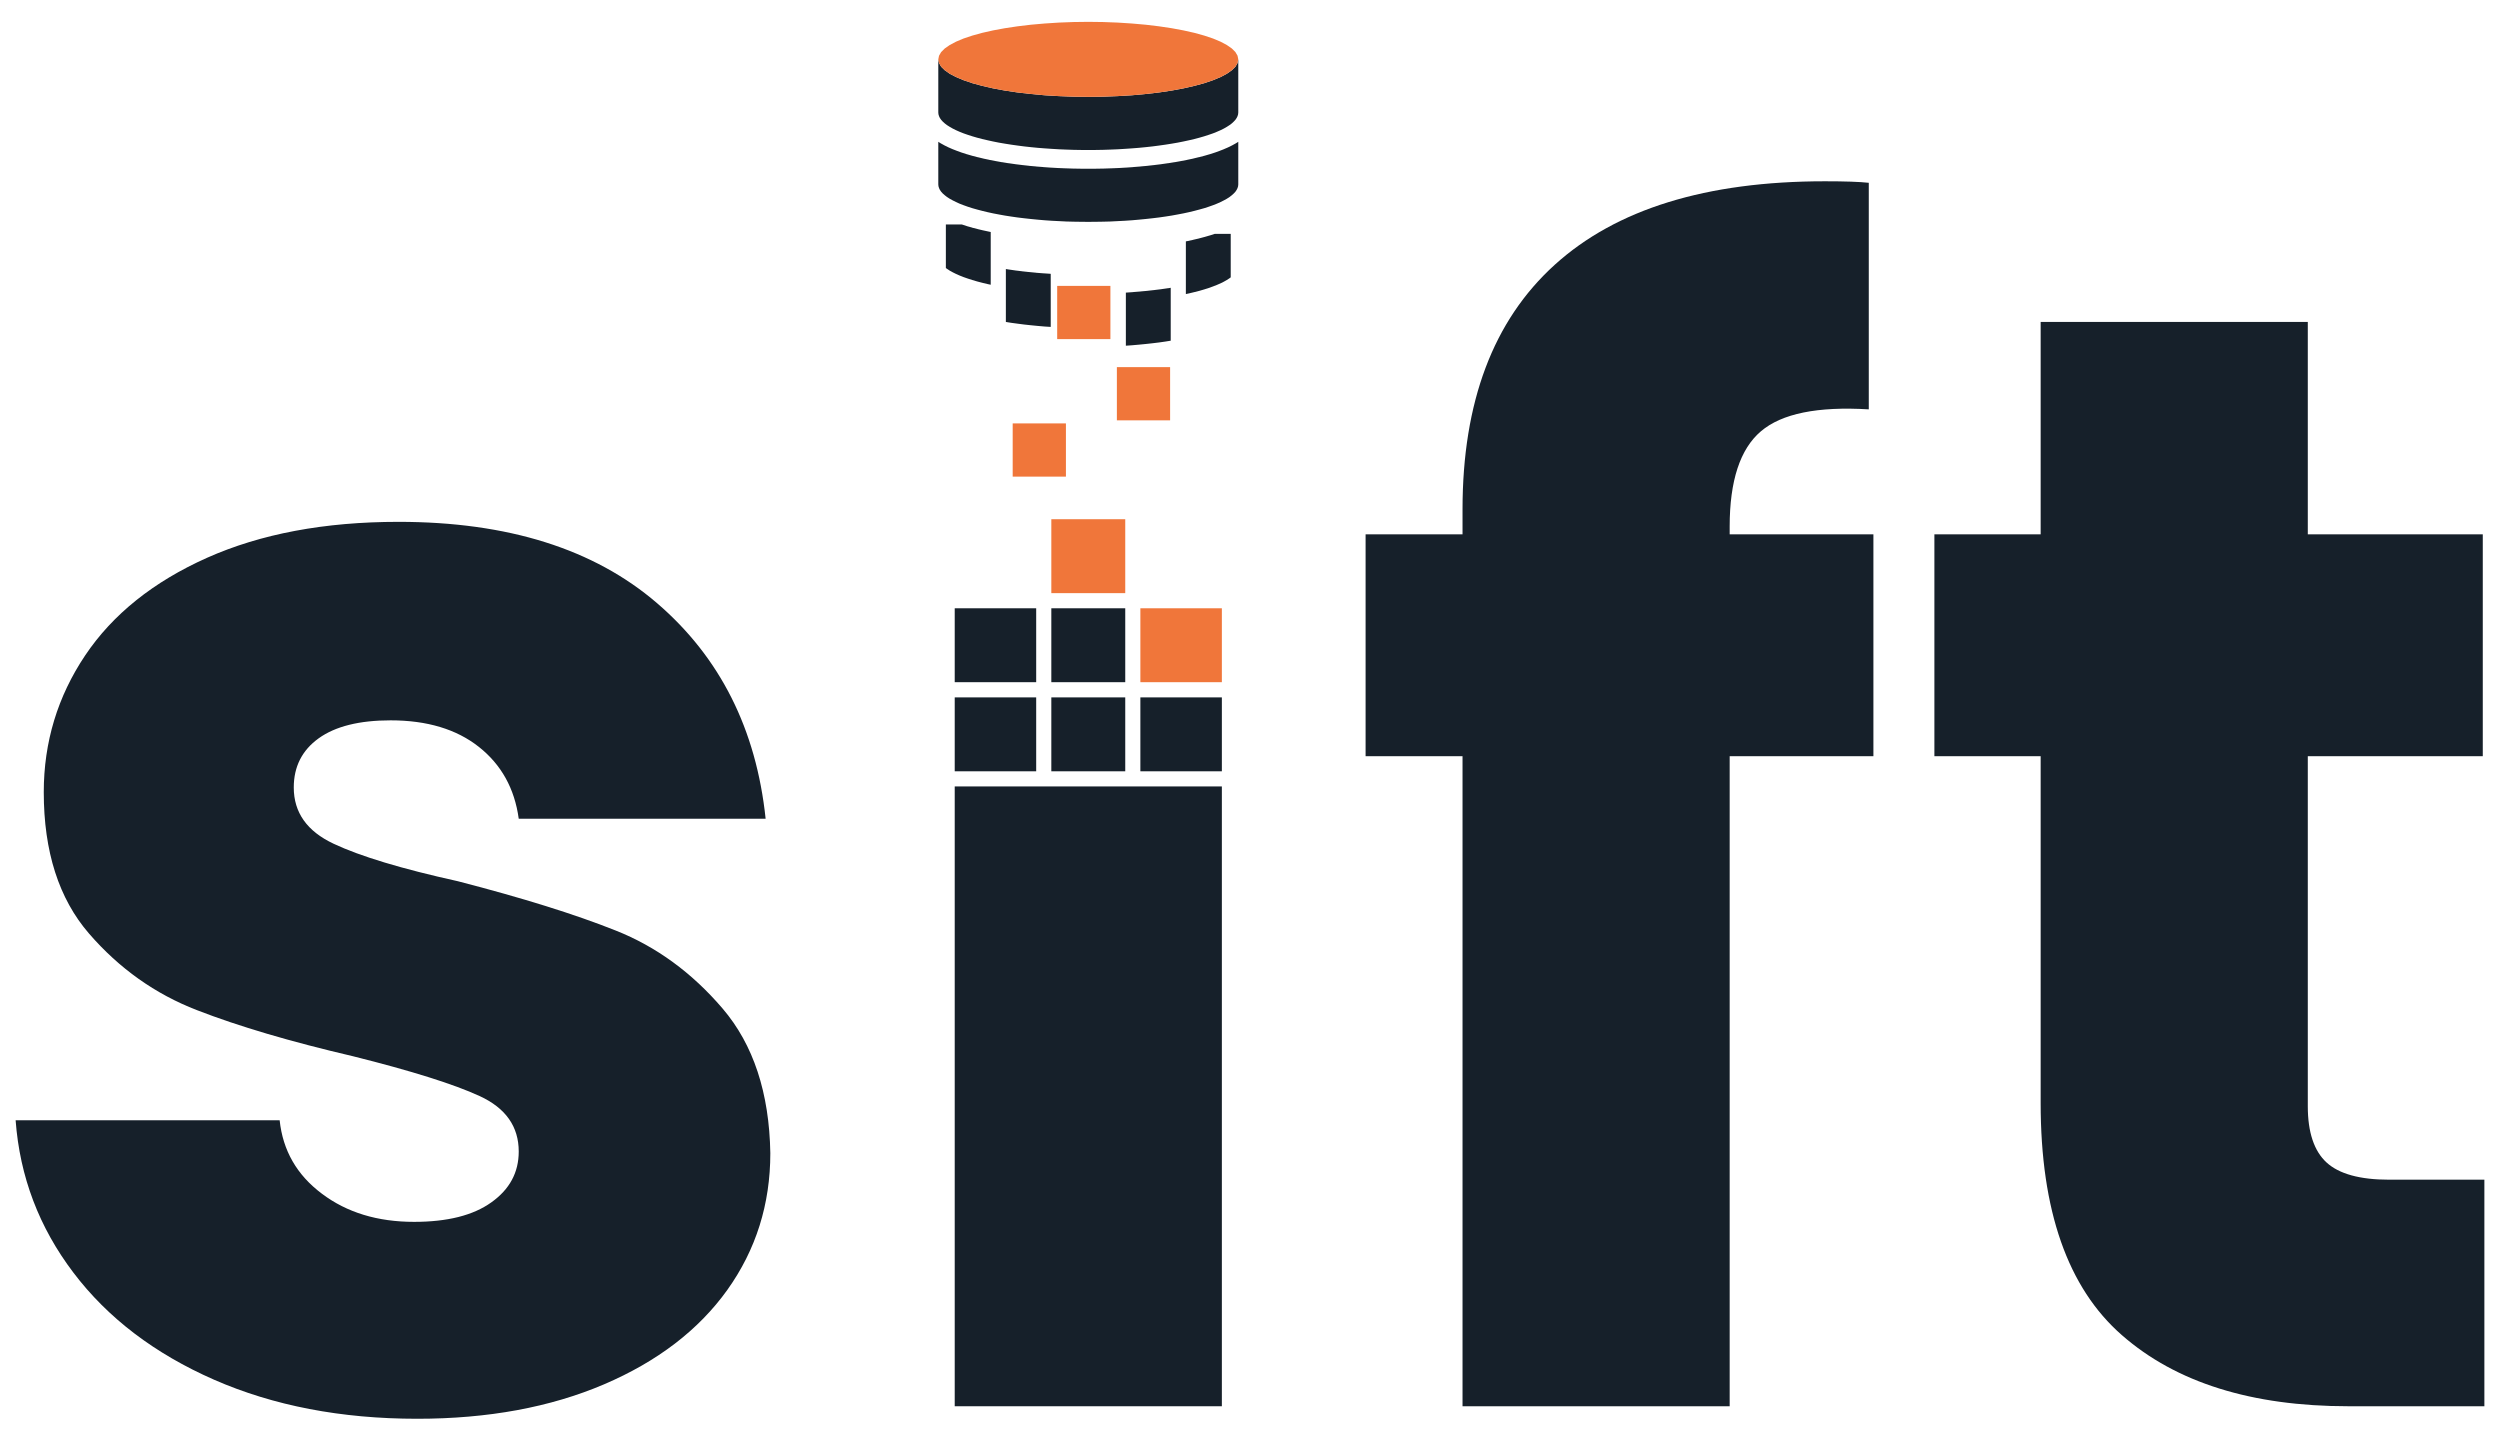
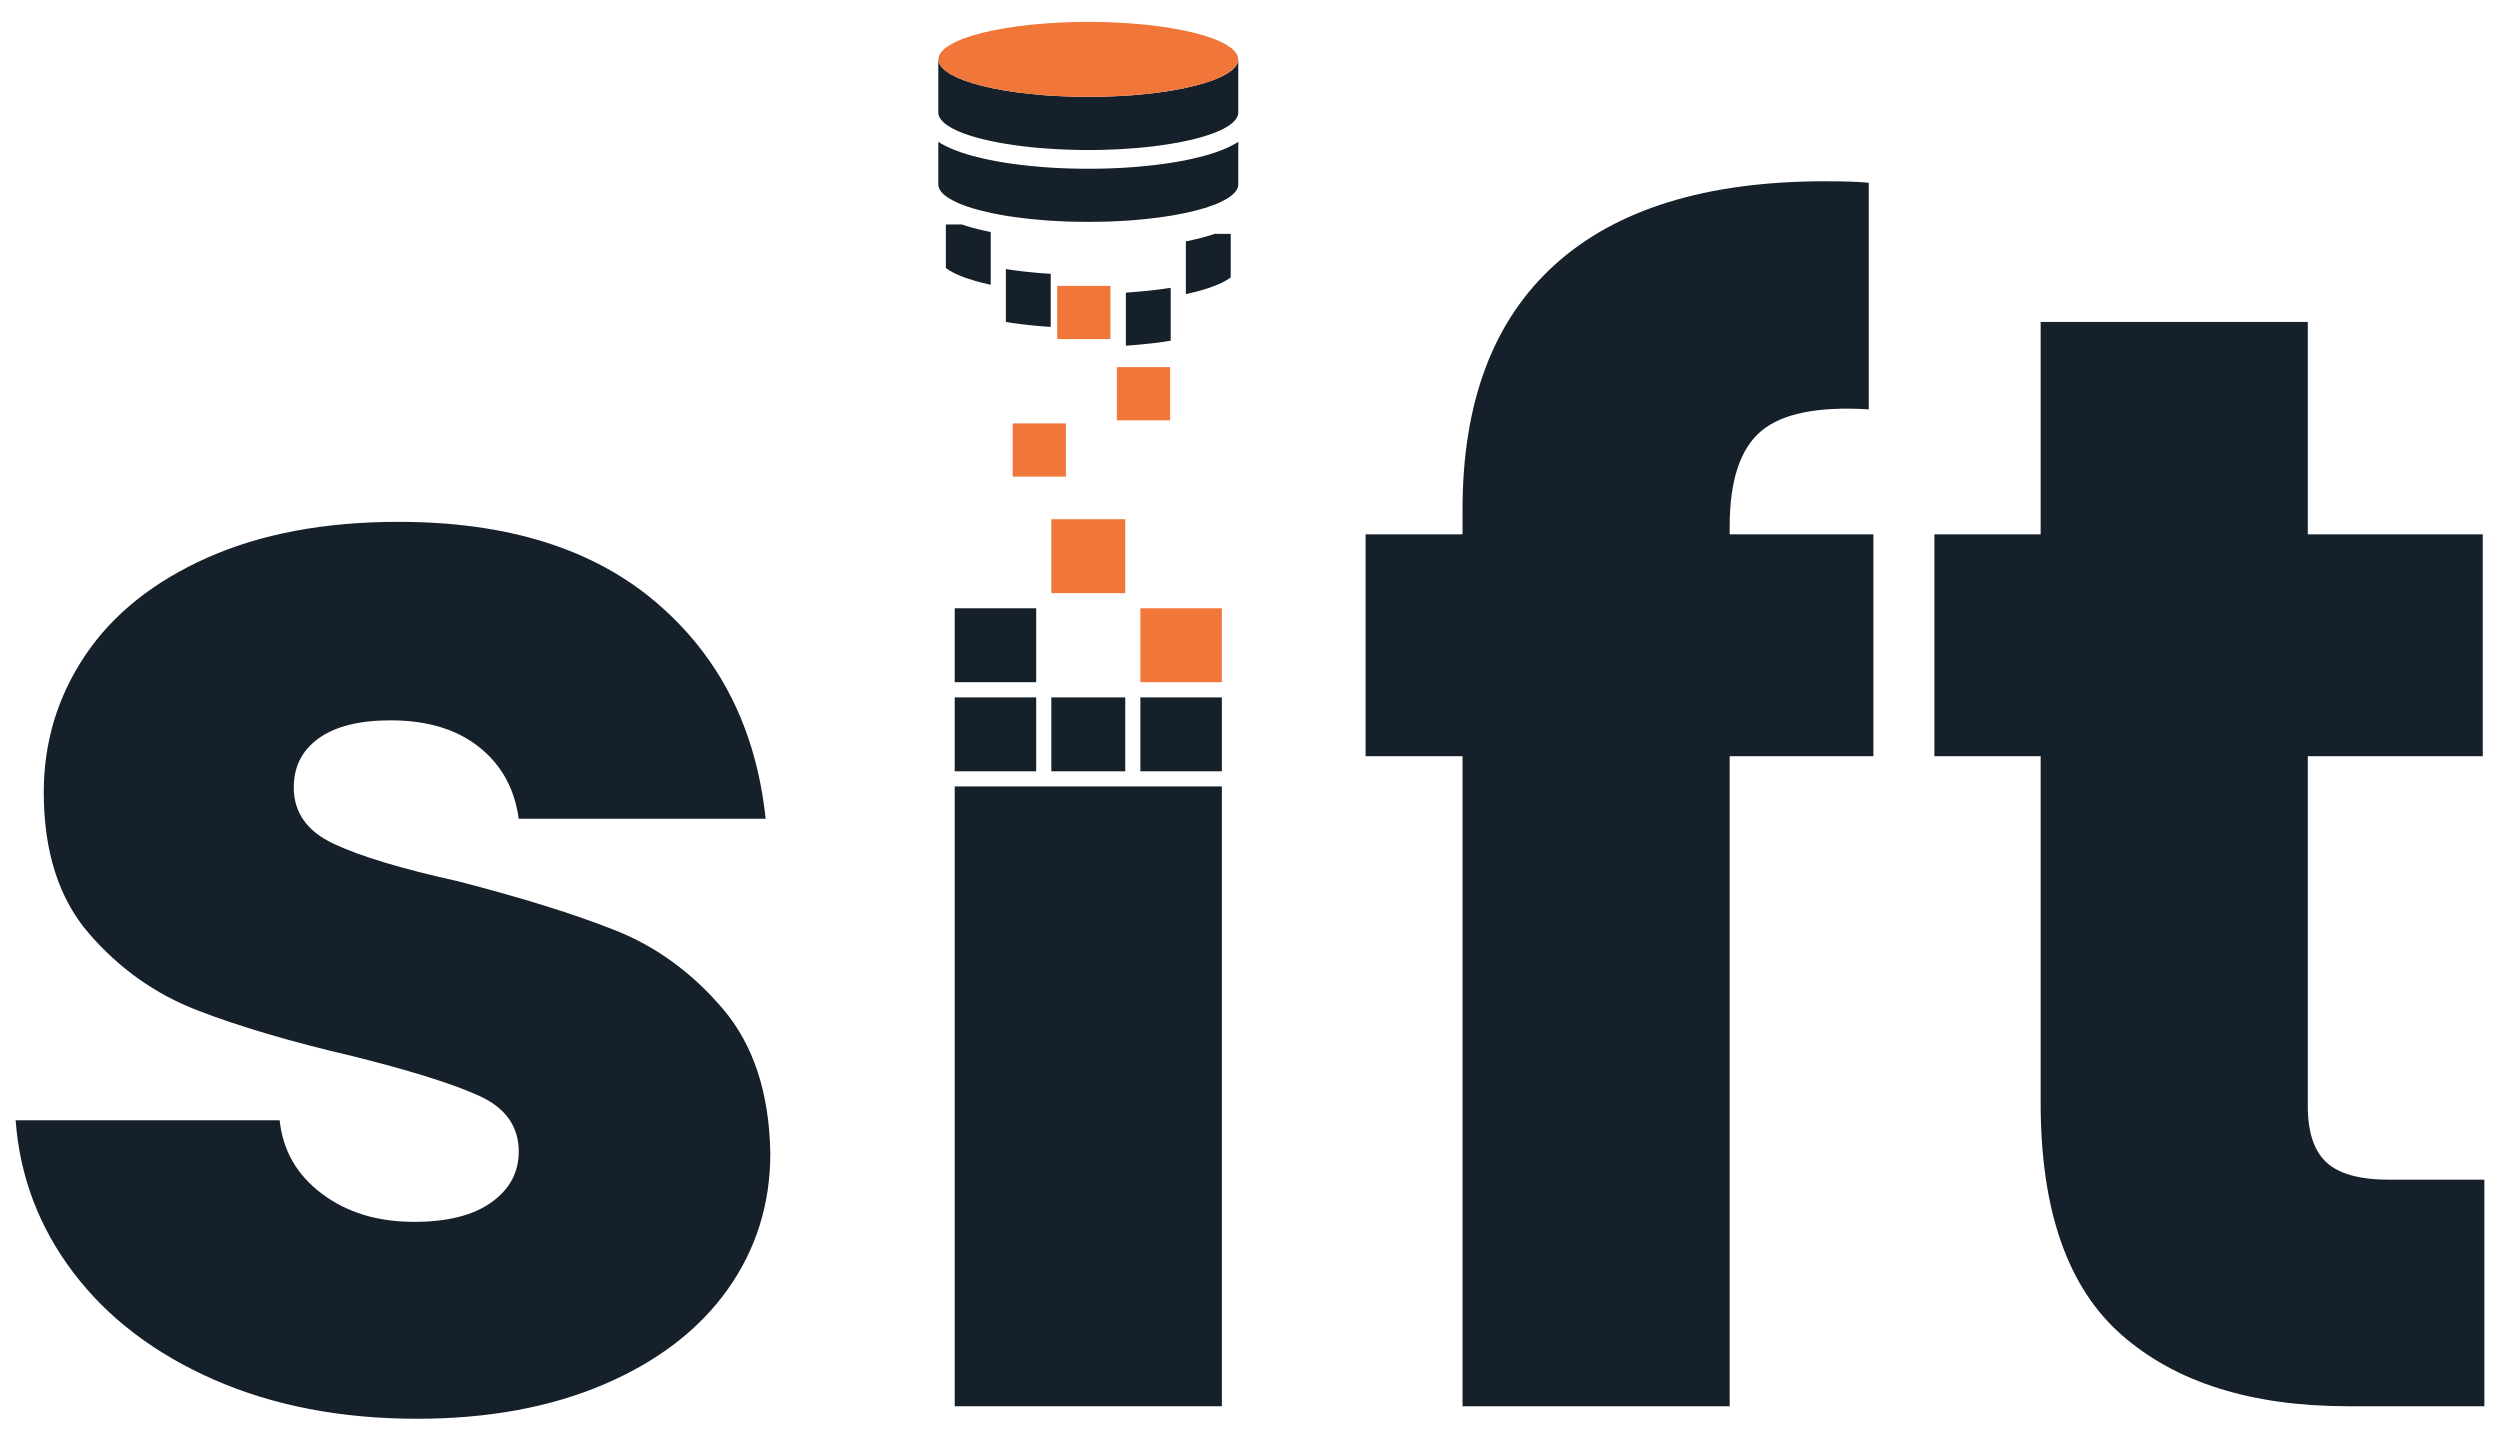
<svg xmlns="http://www.w3.org/2000/svg" width="160px" height="92px" viewBox="0 0 160 92">
  <path fill-rule="nonzero" fill="rgb(8.627%, 12.549%, 16.471%)" fill-opacity="1" d="M 1 71.699 L 17.898 71.699 C 18.102 73.633 19 75.199 20.602 76.398 C 22.199 77.602 24.168 78.199 26.5 78.199 C 28.633 78.199 30.285 77.785 31.449 76.949 C 32.617 76.117 33.199 75.035 33.199 73.699 C 33.199 72.102 32.367 70.918 30.699 70.148 C 29.035 69.383 26.332 68.535 22.602 67.602 C 18.602 66.668 15.266 65.684 12.602 64.648 C 9.934 63.617 7.633 61.984 5.699 59.75 C 3.766 57.516 2.801 54.5 2.801 50.699 C 2.801 47.5 3.684 44.582 5.449 41.949 C 7.215 39.316 9.816 37.234 13.25 35.699 C 16.684 34.168 20.766 33.398 25.5 33.398 C 32.5 33.398 38.016 35.133 42.051 38.602 C 46.082 42.066 48.398 46.668 49 52.398 L 33.199 52.398 C 32.934 50.465 32.082 48.934 30.648 47.801 C 29.215 46.668 27.332 46.102 25 46.102 C 23 46.102 21.465 46.484 20.398 47.25 C 19.332 48.016 18.801 49.066 18.801 50.398 C 18.801 52 19.648 53.199 21.352 54 C 23.051 54.801 25.699 55.602 29.301 56.398 C 33.434 57.465 36.801 58.516 39.398 59.551 C 42 60.582 44.285 62.25 46.25 64.551 C 48.215 66.852 49.234 69.934 49.301 73.801 C 49.301 77.066 48.383 79.984 46.551 82.551 C 44.715 85.117 42.082 87.133 38.648 88.602 C 35.215 90.066 31.234 90.801 26.699 90.801 C 21.832 90.801 17.5 89.965 13.699 88.301 C 9.898 86.633 6.898 84.352 4.699 81.449 C 2.5 78.551 1.266 75.301 1 71.699 Z M 1 71.699 " />
  <path fill-rule="evenodd" fill="rgb(8.627%, 12.549%, 16.471%)" fill-opacity="1" d="M 78.199 90 L 78.199 50.332 L 61.102 50.332 L 61.102 90 Z M 78.199 90 " />
  <path fill-rule="evenodd" fill="rgb(8.627%, 12.549%, 16.471%)" fill-opacity="1" d="M 66.316 49.363 L 66.316 44.633 L 61.102 44.633 L 61.102 49.363 Z M 66.316 49.363 " />
  <path fill-rule="evenodd" fill="rgb(8.627%, 12.549%, 16.471%)" fill-opacity="1" d="M 72.016 49.363 L 72.016 44.633 L 67.285 44.633 L 67.285 49.363 Z M 72.016 49.363 " />
  <path fill-rule="evenodd" fill="rgb(8.627%, 12.549%, 16.471%)" fill-opacity="1" d="M 78.199 49.363 L 78.199 44.633 L 72.984 44.633 L 72.984 49.363 Z M 78.199 49.363 " />
  <path fill-rule="evenodd" fill="rgb(8.627%, 12.549%, 16.471%)" fill-opacity="1" d="M 66.316 43.66 L 66.316 38.93 L 61.102 38.93 L 61.102 43.66 Z M 66.316 43.66 " />
-   <path fill-rule="evenodd" fill="rgb(8.627%, 12.549%, 16.471%)" fill-opacity="1" d="M 72.016 43.66 L 72.016 38.93 L 67.285 38.93 L 67.285 43.66 Z M 72.016 43.66 " />
  <path fill-rule="evenodd" fill="rgb(94.118%, 46.275%, 22.745%)" fill-opacity="1" d="M 78.199 43.66 L 78.199 38.93 L 72.984 38.93 L 72.984 43.66 Z M 78.199 43.66 " />
  <path fill-rule="evenodd" fill="rgb(94.118%, 46.275%, 22.745%)" fill-opacity="1" d="M 72.016 37.961 L 72.016 33.23 L 67.285 33.23 L 67.285 37.961 Z M 72.016 37.961 " />
  <path fill-rule="evenodd" fill="rgb(8.627%, 12.549%, 16.471%)" fill-opacity="1" d="M 79.238 7.316 L 79.203 7.434 L 79.145 7.551 L 79.066 7.668 L 78.961 7.781 L 78.836 7.898 L 78.688 8.008 L 78.52 8.117 L 78.328 8.227 L 78.117 8.332 L 77.883 8.434 L 77.633 8.535 L 77.359 8.629 L 77.07 8.723 L 76.762 8.812 L 76.438 8.898 L 76.098 8.977 L 75.738 9.055 L 75.367 9.129 L 74.984 9.195 L 74.586 9.258 L 74.176 9.316 L 73.754 9.371 L 73.324 9.418 L 72.883 9.461 L 72.438 9.496 L 71.984 9.527 L 71.523 9.555 L 71.059 9.574 L 70.59 9.59 L 70.121 9.598 L 69.648 9.602 L 69.18 9.598 L 68.711 9.59 L 68.242 9.574 L 67.777 9.555 L 67.316 9.527 L 66.863 9.496 L 66.414 9.461 L 65.977 9.418 L 65.547 9.371 L 65.125 9.316 L 64.715 9.258 L 64.316 9.195 L 63.93 9.129 L 63.559 9.055 L 63.203 8.977 L 62.863 8.898 L 62.535 8.812 L 62.23 8.723 L 61.938 8.629 L 61.668 8.535 L 61.414 8.434 L 61.184 8.332 L 60.973 8.227 L 60.781 8.117 L 60.609 8.008 L 60.465 7.898 L 60.336 7.781 L 60.234 7.668 L 60.152 7.551 L 60.098 7.434 L 60.062 7.316 L 60.051 7.199 L 60.051 3.801 L 60.098 4.035 L 60.234 4.27 L 60.465 4.496 L 60.781 4.719 L 61.184 4.93 L 61.668 5.133 L 62.23 5.324 L 62.863 5.496 L 63.559 5.656 L 64.316 5.797 L 65.125 5.918 L 65.977 6.016 L 66.863 6.098 L 67.777 6.152 L 68.711 6.188 L 69.648 6.199 L 70.59 6.188 L 71.523 6.152 L 72.438 6.098 L 73.324 6.016 L 74.176 5.918 L 74.984 5.797 L 75.738 5.656 L 76.438 5.496 L 77.07 5.324 L 77.633 5.133 L 78.117 4.93 L 78.52 4.719 L 78.836 4.496 L 79.066 4.27 L 79.203 4.035 L 79.25 3.801 L 79.25 7.199 Z M 79.238 7.316 " />
  <path fill-rule="evenodd" fill="rgb(94.118%, 46.275%, 22.745%)" fill-opacity="1" d="M 79.25 3.801 L 79.203 3.566 L 79.066 3.332 L 78.836 3.102 L 78.52 2.883 L 78.117 2.668 L 77.633 2.465 L 77.07 2.277 L 76.438 2.102 L 75.738 1.945 L 74.984 1.805 L 74.176 1.684 L 73.324 1.582 L 72.438 1.504 L 71.523 1.445 L 70.59 1.41 L 69.648 1.398 L 68.711 1.41 L 67.777 1.445 L 66.863 1.504 L 65.977 1.582 L 65.125 1.684 L 64.316 1.805 L 63.559 1.945 L 62.863 2.102 L 62.23 2.277 L 61.668 2.465 L 61.184 2.668 L 60.781 2.883 L 60.465 3.102 L 60.234 3.332 L 60.098 3.566 L 60.051 3.801 L 60.098 4.035 L 60.234 4.27 L 60.465 4.496 L 60.781 4.719 L 61.184 4.93 L 61.668 5.133 L 62.23 5.324 L 62.863 5.496 L 63.559 5.656 L 64.316 5.797 L 65.125 5.918 L 65.977 6.016 L 66.863 6.098 L 67.777 6.152 L 68.711 6.188 L 69.648 6.199 L 70.59 6.188 L 71.523 6.152 L 72.438 6.098 L 73.324 6.016 L 74.176 5.918 L 74.984 5.797 L 75.738 5.656 L 76.438 5.496 L 77.07 5.324 L 77.633 5.133 L 78.117 4.93 L 78.52 4.719 L 78.836 4.496 L 79.066 4.27 L 79.203 4.035 Z M 79.25 3.801 " />
  <path fill-rule="evenodd" fill="rgb(8.627%, 12.549%, 16.471%)" fill-opacity="1" d="M 79.238 11.918 L 79.203 12.035 L 79.145 12.152 L 79.066 12.27 L 78.961 12.383 L 78.836 12.496 L 78.688 12.609 L 78.52 12.719 L 78.328 12.824 L 78.117 12.93 L 77.883 13.035 L 77.633 13.133 L 77.359 13.23 L 77.07 13.324 L 76.762 13.41 L 76.438 13.496 L 76.098 13.578 L 75.738 13.656 L 75.367 13.727 L 74.984 13.797 L 74.586 13.859 L 74.176 13.918 L 73.754 13.969 L 73.324 14.016 L 72.883 14.059 L 72.438 14.098 L 71.984 14.129 L 71.523 14.152 L 71.059 14.176 L 70.59 14.188 L 70.121 14.195 L 69.648 14.199 L 69.18 14.195 L 68.711 14.188 L 68.242 14.176 L 67.777 14.152 L 67.316 14.129 L 66.863 14.098 L 66.414 14.059 L 65.977 14.016 L 65.547 13.969 L 65.125 13.918 L 64.715 13.859 L 64.316 13.797 L 63.93 13.727 L 63.559 13.656 L 63.203 13.578 L 62.863 13.496 L 62.535 13.41 L 62.23 13.324 L 61.938 13.23 L 61.668 13.133 L 61.414 13.035 L 61.184 12.93 L 60.973 12.824 L 60.781 12.719 L 60.609 12.609 L 60.465 12.496 L 60.336 12.383 L 60.234 12.27 L 60.152 12.152 L 60.098 12.035 L 60.062 11.918 L 60.051 11.801 L 60.051 9.074 L 60.129 9.125 L 60.191 9.164 L 60.383 9.27 L 60.438 9.301 L 60.648 9.406 L 60.699 9.43 L 60.93 9.531 L 60.977 9.551 L 61.227 9.648 L 61.266 9.664 L 61.539 9.762 L 61.574 9.773 L 61.863 9.867 L 61.895 9.875 L 62.203 9.965 L 62.23 9.973 L 62.559 10.059 L 62.582 10.062 L 62.926 10.145 L 62.949 10.152 L 63.309 10.227 L 63.328 10.234 L 63.703 10.305 L 63.723 10.309 L 64.109 10.379 L 64.129 10.379 L 64.527 10.445 L 64.547 10.445 L 64.957 10.504 L 64.977 10.508 L 65.395 10.559 L 65.414 10.562 L 65.844 10.609 L 65.859 10.613 L 66.301 10.652 L 66.316 10.656 L 66.766 10.691 L 66.781 10.695 L 67.234 10.727 L 67.25 10.727 L 67.711 10.754 L 67.727 10.754 L 68.188 10.773 L 68.203 10.773 L 68.672 10.789 L 68.688 10.789 L 69.156 10.797 L 69.172 10.797 L 69.645 10.801 L 69.656 10.801 L 70.129 10.797 L 70.145 10.797 L 70.613 10.789 L 70.629 10.789 L 71.094 10.773 L 71.109 10.773 L 71.574 10.754 L 71.59 10.754 L 72.051 10.727 L 72.066 10.727 L 72.52 10.695 L 72.535 10.691 L 72.984 10.656 L 73 10.652 L 73.438 10.613 L 73.457 10.609 L 73.887 10.562 L 73.906 10.559 L 74.324 10.508 L 74.344 10.504 L 74.754 10.445 L 74.773 10.445 L 75.172 10.379 L 75.191 10.379 L 75.578 10.309 L 75.598 10.305 L 75.969 10.234 L 75.992 10.227 L 76.352 10.152 L 76.375 10.145 L 76.715 10.062 L 76.742 10.059 L 77.066 9.973 L 77.098 9.965 L 77.406 9.875 L 77.438 9.867 L 77.727 9.773 L 77.762 9.762 L 78.035 9.664 L 78.074 9.648 L 78.324 9.551 L 78.367 9.531 L 78.602 9.43 L 78.648 9.406 L 78.863 9.301 L 78.918 9.27 L 79.109 9.164 L 79.172 9.125 L 79.25 9.074 L 79.25 11.801 Z M 79.238 11.918 " />
  <path fill-rule="evenodd" fill="rgb(8.627%, 12.549%, 16.471%)" fill-opacity="1" d="M 63.203 18.18 L 62.863 18.098 L 62.535 18.012 L 62.23 17.922 L 61.938 17.828 L 61.668 17.734 L 61.414 17.633 L 61.184 17.531 L 60.973 17.426 L 60.781 17.32 L 60.609 17.207 L 60.535 17.152 L 60.535 14.367 L 61.562 14.367 L 61.574 14.371 L 61.863 14.465 L 61.895 14.477 L 62.203 14.562 L 62.23 14.574 L 62.559 14.656 L 62.582 14.664 L 62.926 14.746 L 62.949 14.75 L 63.309 14.828 L 63.406 14.848 L 63.406 18.223 Z M 63.203 18.18 " />
  <path fill-rule="evenodd" fill="rgb(8.627%, 12.549%, 16.471%)" fill-opacity="1" d="M 66.863 20.898 L 66.414 20.859 L 65.977 20.816 L 65.547 20.77 L 65.125 20.715 L 64.715 20.66 L 64.375 20.605 L 64.375 17.219 L 64.527 17.242 L 64.547 17.246 L 64.957 17.305 L 64.977 17.309 L 65.395 17.359 L 65.414 17.363 L 65.844 17.41 L 65.859 17.41 L 66.301 17.453 L 66.316 17.457 L 66.766 17.492 L 66.781 17.492 L 67.234 17.523 L 67.246 17.527 L 67.246 20.922 Z M 66.863 20.898 " />
  <path fill-rule="evenodd" fill="rgb(8.627%, 12.549%, 16.471%)" fill-opacity="1" d="M 74.586 21.859 L 74.176 21.918 L 73.754 21.969 L 73.324 22.016 L 72.883 22.059 L 72.438 22.098 L 72.055 22.125 L 72.055 18.727 L 72.066 18.727 L 72.52 18.695 L 72.535 18.691 L 72.984 18.656 L 73 18.652 L 73.438 18.613 L 73.457 18.609 L 73.887 18.562 L 73.906 18.559 L 74.324 18.508 L 74.344 18.504 L 74.754 18.445 L 74.773 18.445 L 74.926 18.418 L 74.926 21.805 Z M 74.586 21.859 " />
  <path fill-rule="evenodd" fill="rgb(8.627%, 12.549%, 16.471%)" fill-opacity="1" d="M 78.688 17.809 L 78.52 17.918 L 78.328 18.027 L 78.117 18.133 L 77.883 18.234 L 77.633 18.332 L 77.359 18.43 L 77.07 18.523 L 76.762 18.613 L 76.438 18.695 L 76.098 18.777 L 75.895 18.82 L 75.895 15.449 L 75.969 15.434 L 75.992 15.43 L 76.352 15.352 L 76.375 15.344 L 76.715 15.266 L 76.742 15.258 L 77.066 15.172 L 77.098 15.164 L 77.406 15.074 L 77.438 15.066 L 77.727 14.973 L 77.738 14.969 L 78.766 14.969 L 78.766 17.75 Z M 78.688 17.809 " />
  <path fill-rule="evenodd" fill="rgb(94.118%, 46.275%, 22.745%)" fill-opacity="1" d="M 71.066 21.703 L 71.066 18.297 L 67.66 18.297 L 67.66 21.703 Z M 71.066 21.703 " />
  <path fill-rule="evenodd" fill="rgb(94.118%, 46.275%, 22.745%)" fill-opacity="1" d="M 74.887 26.902 L 74.887 23.496 L 71.48 23.496 L 71.48 26.902 Z M 74.887 26.902 " />
  <path fill-rule="evenodd" fill="rgb(94.118%, 46.275%, 22.745%)" fill-opacity="1" d="M 68.219 30.504 L 68.219 27.098 L 64.812 27.098 L 64.812 30.504 Z M 68.219 30.504 " />
  <path fill-rule="nonzero" fill="rgb(8.627%, 12.549%, 16.471%)" fill-opacity="1" d="M 119.898 48.398 L 110.699 48.398 L 110.699 90 L 93.602 90 L 93.602 48.398 L 87.398 48.398 L 87.398 34.199 L 93.602 34.199 L 93.602 32.602 C 93.602 25.734 95.566 20.516 99.5 16.949 C 103.434 13.383 109.199 11.602 116.801 11.602 C 118.066 11.602 119 11.633 119.602 11.699 L 119.602 26.199 C 116.332 26 114.035 26.465 112.699 27.602 C 111.367 28.734 110.699 30.766 110.699 33.699 L 110.699 34.199 L 119.898 34.199 Z M 119.898 48.398 " />
  <path fill-rule="nonzero" fill="rgb(8.627%, 12.549%, 16.471%)" fill-opacity="1" d="M 159 75.5 L 159 90 L 150.301 90 C 144.102 90 139.266 88.484 135.801 85.449 C 132.332 82.418 130.602 77.465 130.602 70.602 L 130.602 48.398 L 123.801 48.398 L 123.801 34.199 L 130.602 34.199 L 130.602 20.602 L 147.699 20.602 L 147.699 34.199 L 158.898 34.199 L 158.898 48.398 L 147.699 48.398 L 147.699 70.801 C 147.699 72.465 148.102 73.668 148.898 74.398 C 149.699 75.133 151.035 75.5 152.898 75.5 Z M 159 75.5 " />
</svg>
